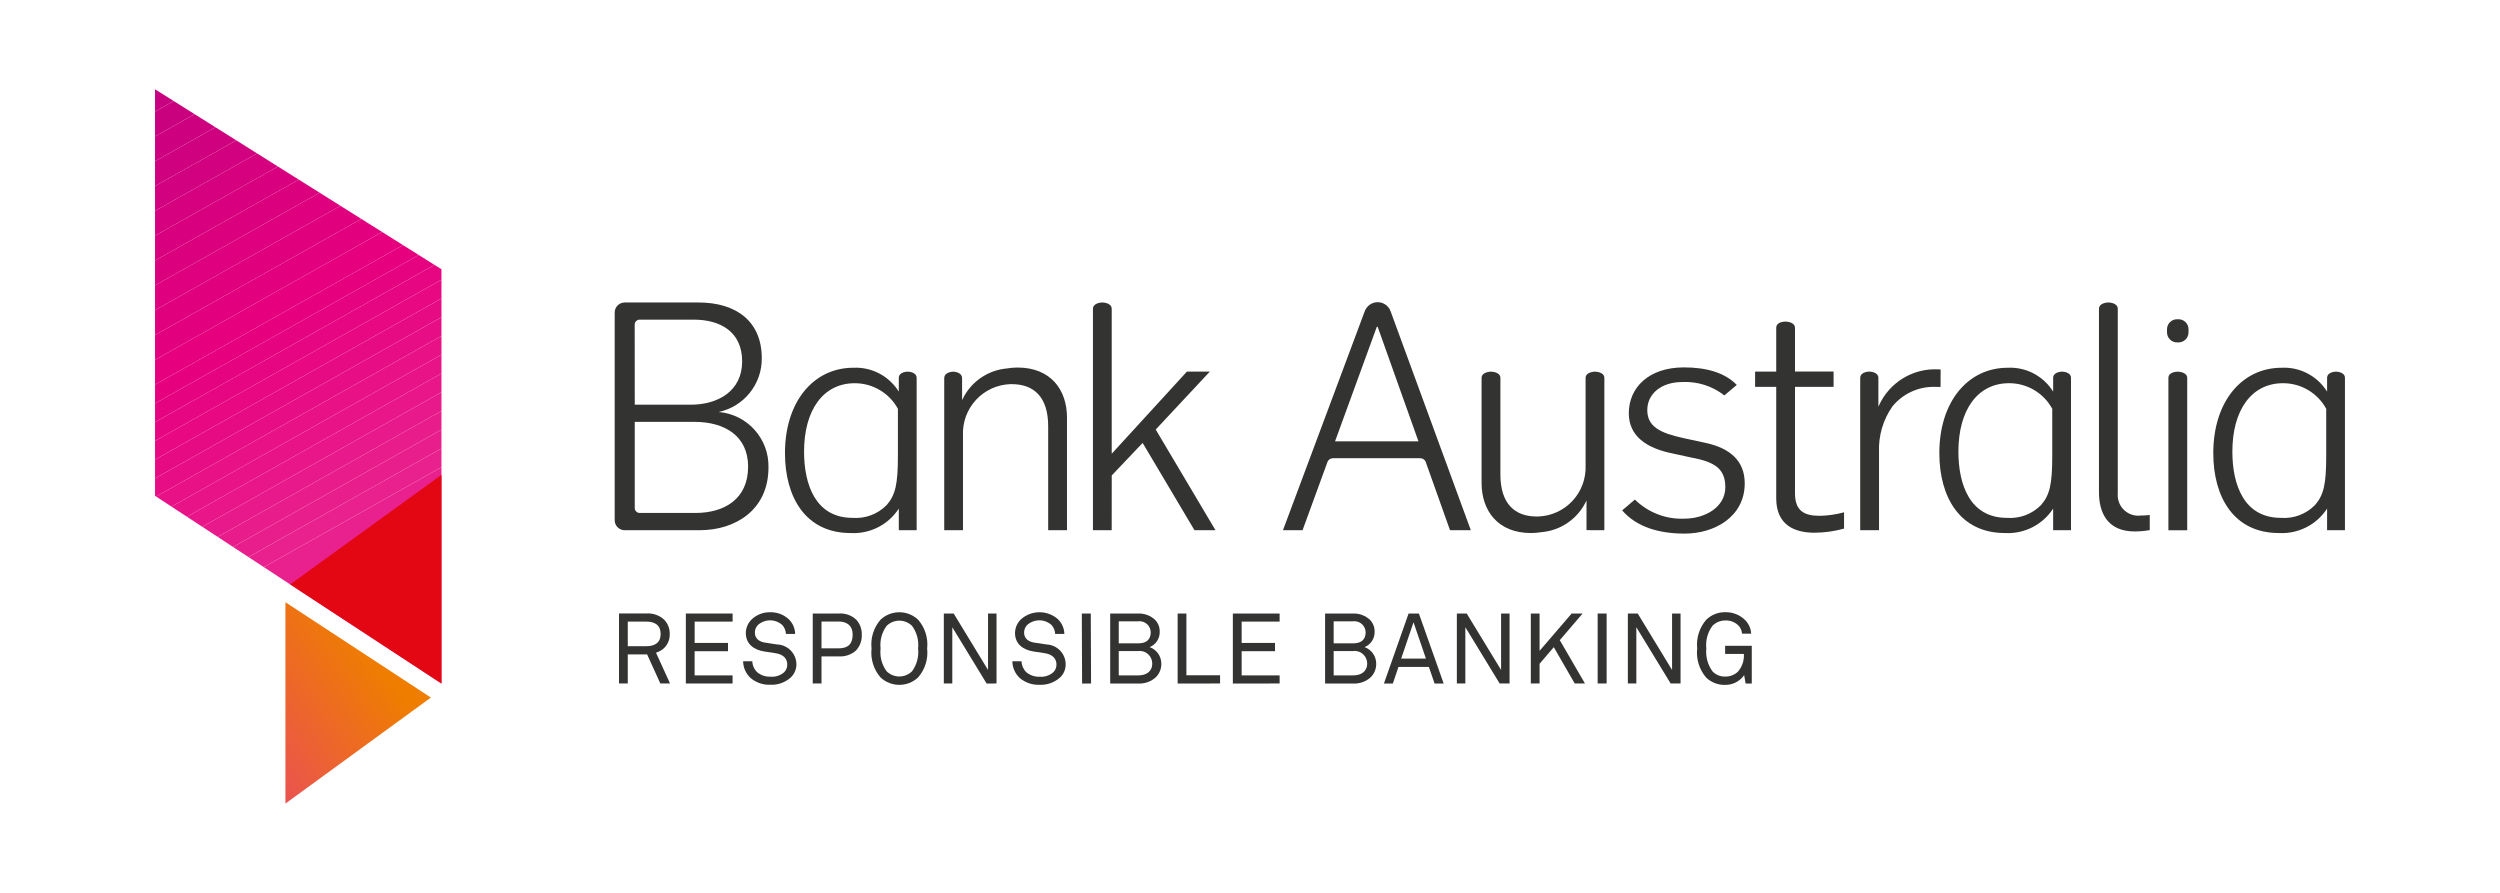
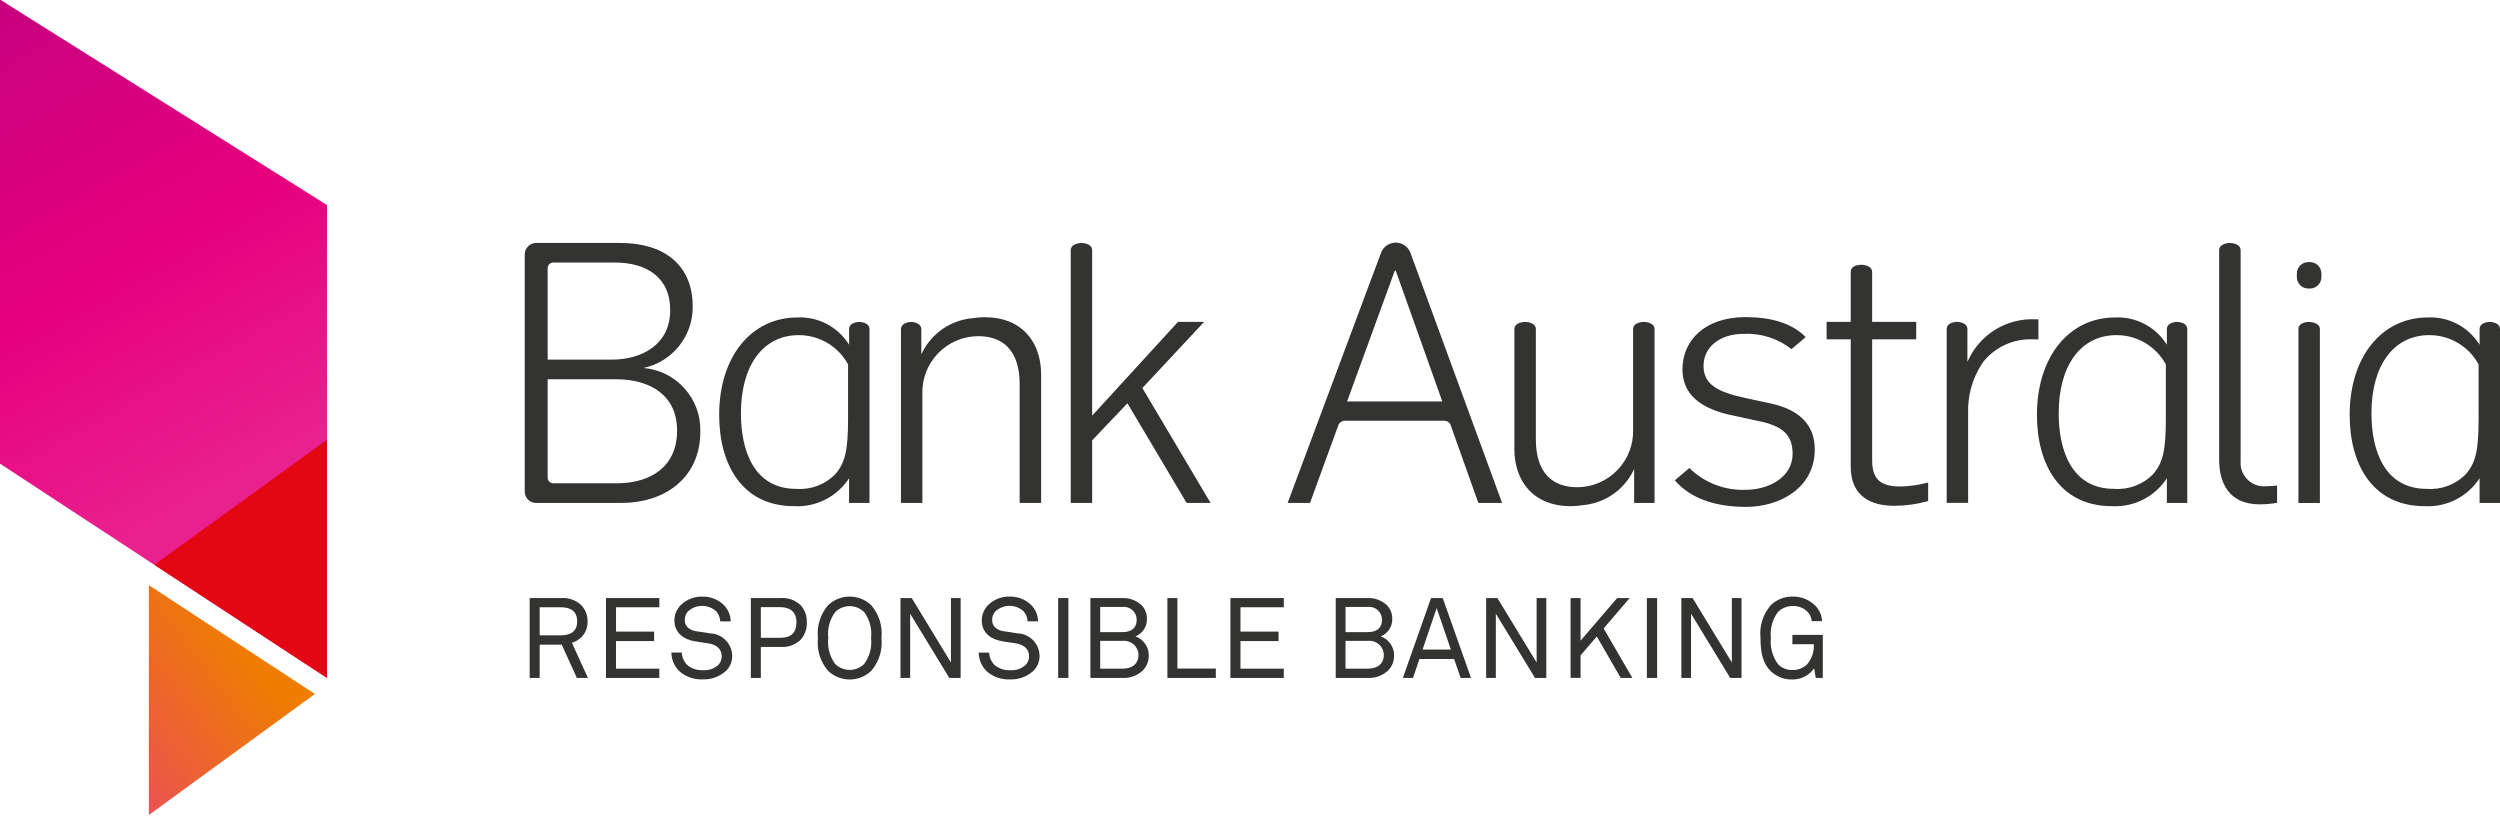
- <svg xmlns="http://www.w3.org/2000/svg" viewBox="0 0 280 100">
+ <svg xmlns="http://www.w3.org/2000/svg" viewBox="0 0 300 100">
  <defs>
-     <clipPath id="a">
-       <path d="M49.443,30.158,17.363,10V55.532l32.08,21.024Z" style="fill:none" />
-     </clipPath>
-     <linearGradient id="b" x1="40.829" y1="677.74" x2="26.184" y2="666.934" gradientTransform="matrix(1, 0, 0, -1, 0, 750)" gradientUnits="userSpaceOnUse">
+     <linearGradient id="a" x1="1308.729" y1="1457.145" x2="1259.109" y2="1492.063" gradientTransform="matrix(0, 1, -1, -0.141, 1487.416, -1046.509)" gradientUnits="userSpaceOnUse">
+       <stop offset="0" stop-color="#e9218e" />
+       <stop offset="0.45" stop-color="#e6007e" />
+       <stop offset="1" stop-color="#c7017f" />
+     </linearGradient>
+     <linearGradient id="b" x1="28.701" y1="25.898" x2="10.788" y2="12.682" gradientTransform="matrix(1, 0, 0, -1, 0, 102)" gradientUnits="userSpaceOnUse">
      <stop offset="0" stop-color="#ef7d00" />
      <stop offset="1" stop-color="#ea5153" />
    </linearGradient>
  </defs>
-   <g style="clip-path:url(#a)">
-     <polygon points="28.598 76.556 22.714 67.364 49.443 52.323 49.443 76.556 28.598 76.556" style="fill:#e9218e" />
-     <polygon points="22.714 67.364 21.725 65.821 49.443 50.224 49.443 52.323 22.714 67.364" style="fill:#e9218e" />
-     <polygon points="21.725 65.821 20.737 64.277 49.443 48.124 49.443 50.224 21.725 65.821" style="fill:#e91e8d" />
-     <polygon points="20.737 64.277 19.749 62.734 49.443 46.024 49.443 48.124 20.737 64.277" style="fill:#e91c8b" />
-     <polygon points="19.749 62.734 18.761 61.19 49.443 43.925 49.443 46.024 19.749 62.734" style="fill:#e8198a" />
-     <polygon points="18.761 61.19 17.773 59.646 49.443 41.825 49.443 43.925 18.761 61.19" style="fill:#e81689" />
-     <polygon points="17.773 59.646 17.363 59.007 17.363 57.777 49.443 39.725 49.443 41.825 17.773 59.646" style="fill:#e81387" />
-     <polygon points="17.363 55.677 49.443 37.626 49.443 39.725 17.363 57.777 17.363 55.677" style="fill:#e81186" />
-     <polygon points="17.363 53.578 49.443 35.526 49.443 37.626 17.363 55.677 17.363 53.578" style="fill:#e70e85" />
-     <polygon points="17.363 51.478 49.443 33.426 49.443 35.526 17.363 53.578 17.363 51.478" style="fill:#e70b83" />
-     <polygon points="17.363 49.378 49.443 31.326 49.443 33.426 17.363 51.478 17.363 49.378" style="fill:#e70882" />
-     <polygon points="17.363 47.279 49.443 29.227 49.443 31.326 17.363 49.378 17.363 47.279" style="fill:#e70681" />
-     <polygon points="17.363 45.179 49.443 27.127 49.443 29.227 17.363 47.279 17.363 45.179" style="fill:#e6037f" />
-     <polygon points="17.363 43.079 48.664 25.466 49.443 26.683 49.443 27.127 17.363 45.179 17.363 43.079" style="fill:#e6007e" />
-     <polygon points="17.363 40.299 47.356 23.422 48.664 25.466 17.363 43.079 17.363 40.299" style="fill:#e6007e" />
-     <polygon points="17.363 37.519 46.047 21.378 47.356 23.422 17.363 40.299 17.363 37.519" style="fill:#e3007e" />
-     <polygon points="17.363 34.739 44.739 19.334 46.047 21.378 17.363 37.519 17.363 34.739" style="fill:#e0007e" />
-     <polygon points="17.363 31.959 43.43 17.29 44.739 19.334 17.363 34.739 17.363 31.959" style="fill:#de007e" />
-     <polygon points="17.363 29.178 42.122 15.246 43.43 17.29 17.363 31.959 17.363 29.178" style="fill:#db007e" />
-     <polygon points="17.363 26.398 40.814 13.203 42.122 15.246 17.363 29.178 17.363 26.398" style="fill:#d8007e" />
-     <polygon points="17.363 23.618 39.505 11.159 40.814 13.203 17.363 26.398 17.363 23.618" style="fill:#d5017f" />
-     <polygon points="17.363 20.838 36.624 10 38.763 10 39.505 11.159 17.363 23.618 17.363 20.838" style="fill:#d2017f" />
-     <polygon points="17.363 18.058 31.683 10 36.624 10 17.363 20.838 17.363 18.058" style="fill:#cf017f" />
-     <polygon points="17.363 15.278 26.742 10 31.683 10 17.363 18.058 17.363 15.278" style="fill:#cd017f" />
-     <polygon points="17.363 12.497 21.802 10 26.742 10 17.363 15.278 17.363 12.497" style="fill:#ca017f" />
-     <polygon points="21.802 10 17.363 12.497 17.363 10 21.802 10" style="fill:#c7017f" />
-   </g>
-   <path d="M32.5,65.452,49.443,53.183V76.556Z" style="fill:#e30613" />
-   <path d="M31.968,67.45V90l16.29-11.873Z" style="fill:url(#b)" />
-   <path d="M113.969,41.164v0a7.124,7.124,0,0,0-1.176.1,6.109,6.109,0,0,0-4.966,3.4l-.073.157V42.376c0-.748-1-.748-1-.748s-1,0-1,.745V59.382h2.1V48.737a5.5,5.5,0,0,1,5.288-5.712h.181c2.429,0,4.073,1.39,4.073,4.715V59.382h2.107V46.772C119.507,43.665,117.684,41.164,113.969,41.164Z" style="fill:#333332" />
-   <path d="M243.914,41.628l0,0s-1.052-.017-1.052.706V59.387h2.106V42.335C244.966,41.635,243.914,41.628,243.914,41.628Z" style="fill:#333332" />
-   <path d="M201.04,55.242V43.33h4.322V41.613H201.04V36.74c0-.722-1.049-.722-1.049-.722-.126,0-1.054,0-1.054.715v4.884h-2.366v1.712h2.366V55.813c0,3,2.068,3.852,4.28,3.852a12.487,12.487,0,0,0,3.317-.464V57.379a11.307,11.307,0,0,1-2.712.392C202,57.775,201.04,57.169,201.04,55.242Z" style="fill:#333332" />
-   <path d="M100.665,56.964v2.418h2V42.335c0-.71-1.007-.711-1.007-.711s-.993,0-.993.711v1.524l-.148-.22a5.669,5.669,0,0,0-4.941-2.452c-4.448,0-7.659,3.783-7.659,9.56,0,4.9,2.275,8.954,7.359,8.954A6.038,6.038,0,0,0,100.665,56.964Zm-10.61-6.379c0-4.676,2.158-7.664,5.673-7.664a5.493,5.493,0,0,1,4.838,2.867v5.265c0,3.176-.279,4.383-1.254,5.508A4.838,4.838,0,0,1,95.484,58C91.343,58,90.055,54.276,90.055,50.585Z" style="fill:#333332" />
-   <path d="M124.515,53.25l3.46-3.643,5.805,9.776h2.354L129.44,48.109h0l6.062-6.491h-2.568l-8.421,9.2V34.6c0-.722-1.051-.722-1.051-.722s-1.052,0-1.052.722V59.382h2.1Z" style="fill:#333332" />
-   <path d="M230.947,41.624s-.993,0-.993.711v1.524l-.148-.22a5.669,5.669,0,0,0-4.941-2.452c-4.448,0-7.659,3.783-7.659,9.56,0,4.9,2.275,8.954,7.358,8.954a6.037,6.037,0,0,0,5.388-2.737v2.418h2V42.335C231.955,41.625,230.947,41.624,230.947,41.624ZM228.6,56.561A4.842,4.842,0,0,1,224.771,58c-4.142,0-5.43-3.727-5.43-7.418,0-4.676,2.158-7.664,5.673-7.664a5.493,5.493,0,0,1,4.838,2.867l0,5.266C229.854,54.229,229.575,55.436,228.6,56.561Z" style="fill:#333332" />
-   <path d="M237.2,55.734a2.242,2.242,0,0,1-.009-.456V34.594c0-.715-1.054-.718-1.054-.718s-1.048,0-1.053.718V55.136c0,2.207.892,4.387,4,4.387a10.5,10.5,0,0,0,1.688-.149V57.68a9.471,9.471,0,0,1-1.01.06A2.3,2.3,0,0,1,237.2,55.734Z" style="fill:#333332" />
-   <path d="M217.35,41.374h0l-.3-.006a6.893,6.893,0,0,0-6.6,4.031l-.071.14v-3.2c0-.718-1.018-.722-1.018-.722s-1.017,0-1.017.722V59.382h2.106v-8.77a8.325,8.325,0,0,1,1.483-5.069,5.927,5.927,0,0,1,4.721-2.214c.2,0,.435,0,.69.011Z" style="fill:#333332" />
-   <path d="M155.74,34.845a1.54,1.54,0,0,0-1.414-1h-.049a1.552,1.552,0,0,0-1.435,1.04l-9.151,24.5h2.195l2.811-7.7a.678.678,0,0,1,.617-.363h9.734a.668.668,0,0,1,.611.354l2.743,7.709h2.331Zm-6.215,14.584,4.669-12.8.056-.056.058.056,4.559,12.8Z" style="fill:#333332" />
-   <path d="M78.4,59.381c3.887,0,7.669-2.212,7.669-7.026a6.087,6.087,0,0,0-5.582-6.212,6.1,6.1,0,0,0,4.833-6.023c0-4.1-2.818-6.242-7.1-6.242H69.969a1.128,1.128,0,0,0-1.124,1.128V58.268a1.121,1.121,0,0,0,1.018,1.113Zm5.386-7.1v0c0,3.567-2.6,5.171-5.92,5.171H71.643a.559.559,0,0,1-.55-.52V47.25h6.7C81.114,47.25,83.79,48.784,83.79,52.279Zm-12.7-15.961a.558.558,0,0,1,.54-.519H77.7c3.03,0,5.42,1.392,5.42,4.673,0,3.353-2.747,4.851-5.742,4.851H71.093Z" style="fill:#333332" />
-   <path d="M261.628,41.624s-.993,0-.993.711v1.524l-.148-.22a5.668,5.668,0,0,0-4.94-2.452c-4.449,0-7.659,3.783-7.659,9.56,0,4.9,2.274,8.954,7.358,8.954a6.039,6.039,0,0,0,5.388-2.737v2.418h2V42.335C262.637,41.625,261.628,41.624,261.628,41.624Zm-2.343,14.937A4.84,4.84,0,0,1,255.454,58c-4.142,0-5.429-3.726-5.429-7.417,0-4.676,2.157-7.664,5.673-7.664a5.494,5.494,0,0,1,4.838,2.867l0,5.265C260.538,54.229,260.259,55.436,259.285,56.561Z" style="fill:#333332" />
-   <path d="M243.983,35.755h-.146a1.121,1.121,0,0,0-1.131,1.111v.376a1.121,1.121,0,0,0,1.131,1.108h.146a1.121,1.121,0,0,0,1.131-1.112v-.372h0A1.121,1.121,0,0,0,243.983,35.755Z" style="fill:#333332" />
-   <path d="M195.41,54.135c0-2.6-1.746-3.924-4.243-4.5v0l-2.64-.572c-2.6-.572-4.031-1.283-4.031-3.138,0-1.819,1.57-3.138,3.924-3.138a7.077,7.077,0,0,1,4.708,1.5l1.39-1.177c-1.355-1.39-3.424-1.962-5.92-1.962-3.925,0-6.172,2.247-6.172,5.137,0,2.5,1.892,3.924,5.03,4.53l1.962.428c2.461.463,3.818,1.144,3.818,3.317,0,2.282-2.32,3.531-4.6,3.531a7.449,7.449,0,0,1-5.529-2.141l-1.426,1.213c1.635,1.891,4.17,2.6,6.991,2.6C192.022,59.771,195.41,57.881,195.41,54.135Z" style="fill:#333332" />
-   <path d="M179.688,59.382V42.335c0-.709-1.046-.709-1.046-.709v0s-1.056,0-1.056.71v9.8a5.5,5.5,0,0,1-5.289,5.712h0c-.06,0-.12,0-.18,0-2.429,0-4.072-1.39-4.072-4.715V42.335c0-.709-1.055-.709-1.055-.709s-1.053,0-1.053.709V54.092c0,3.107,1.822,5.609,5.537,5.609a7.243,7.243,0,0,0,1.176-.1,6.11,6.11,0,0,0,4.966-3.4l.073-.156v3.333Z" style="fill:#333332" />
-   <path d="M93.934,68.714H91.027v7.837h.981V73.514h1.937a2.625,2.625,0,0,0,1.922-.655h0a2.427,2.427,0,0,0,.652-1.78,2.388,2.388,0,0,0-.6-1.657A2.58,2.58,0,0,0,93.934,68.714Zm-.014,3.9H92.008V69.609h1.9c.972,0,1.591.476,1.589,1.47C95.5,72.129,94.969,72.614,93.92,72.614Z" style="fill:#333332" />
-   <path d="M87.023,72.178c-.435-.066-.865-.143-1.308-.2-.585-.08-1.17-.4-1.17-1.106a1.247,1.247,0,0,1,.32-.851,2.045,2.045,0,0,1,2.774,0,1.642,1.642,0,0,1,.386.981h1.032a2.343,2.343,0,0,0-.751-1.679,2.94,2.94,0,0,0-2.034-.751,2.911,2.911,0,0,0-2.056.773,2.163,2.163,0,0,0-.685,1.547c0,1.249.916,1.9,2.089,2.078l1.238.187c.928.144,1.316.653,1.316,1.261a1.156,1.156,0,0,1-.4.917,2.054,2.054,0,0,1-1.459.453,2.21,2.21,0,0,1-1.5-.49,1.784,1.784,0,0,1-.556-1.238H83.23a2.591,2.591,0,0,0,.84,1.881,3.236,3.236,0,0,0,2.243.751,3.194,3.194,0,0,0,2.221-.785l0,0A2.035,2.035,0,0,0,89.2,74.4,2.245,2.245,0,0,0,87.023,72.178Z" style="fill:#333332" />
-   <path d="M102.835,69.411a3.075,3.075,0,0,0-4.222,0,4.231,4.231,0,0,0-1,3.226,4.235,4.235,0,0,0,1,3.228,3.075,3.075,0,0,0,4.222,0h0a4.234,4.234,0,0,0,1.007-3.227A4.233,4.233,0,0,0,102.835,69.411Zm-.685,5.769a2.027,2.027,0,0,1-2.851,0,3.615,3.615,0,0,1-.675-2.543A3.615,3.615,0,0,1,99.3,70.1a2.027,2.027,0,0,1,2.851,0v0a3.614,3.614,0,0,1,.675,2.545A3.62,3.62,0,0,1,102.15,75.18Z" style="fill:#333332" />
-   <polygon points="76.814 76.551 82.048 76.551 82.048 75.644 77.797 75.644 77.797 72.936 81.537 72.936 81.537 72.008 77.801 72.008 77.801 69.62 82.052 69.62 82.052 68.714 76.814 68.714 76.814 76.551" style="fill:#333332" />
-   <path d="M74.413,72.549A2.1,2.1,0,0,0,75.01,71a2.221,2.221,0,0,0-.619-1.591,2.644,2.644,0,0,0-1.99-.7H69.329v7.837h.982V73.289h2.165l1.481,3.262h1.086L73.472,73.1A2.231,2.231,0,0,0,74.413,72.549ZM72.4,72.372H70.311V69.62H72.4c.928,0,1.591.387,1.591,1.383S73.327,72.372,72.4,72.372Z" style="fill:#333332" />
-   <path d="M152.829,72.475a1.787,1.787,0,0,0,1.127-1.734,1.837,1.837,0,0,0-.507-1.308,2.635,2.635,0,0,0-1.912-.719H148.41v7.841h3.16a2.706,2.706,0,0,0,1.967-.719h0a2.084,2.084,0,0,0,.6-1.472A1.972,1.972,0,0,0,152.829,72.475Zm-3.458-2.884h2.166v-.007c.044-.005.088-.008.131-.009a1.263,1.263,0,0,1,1.284,1.241c0,.873-.564,1.238-1.382,1.238h-2.2Zm2.2,6.052h-2.2V72.918h2.222v-.007a.628.628,0,0,1,.106-.006h0a1.408,1.408,0,0,1,1.427,1.39C153.128,75.222,152.431,75.643,151.57,75.643Z" style="fill:#333332" />
-   <path d="M157.76,68.719,155,76.555h1l.628-1.858h3.405l.641,1.858h1.018l-2.774-7.836Zm-.828,5.045,1.382-4.068,1.39,4.068Z" style="fill:#333332" />
-   <polygon points="187.272 75.037 183.425 68.714 182.32 68.714 182.32 76.551 183.27 76.551 183.27 70.251 187.113 76.551 188.222 76.551 188.222 68.714 187.272 68.714 187.272 75.037" style="fill:#333332" />
-   <rect x="178.937" y="68.714" width="1.005" height="7.836" style="fill:#333332" />
-   <path d="M193.214,73.244h2.1a2.74,2.74,0,0,1-.674,1.99,2,2,0,0,1-1.426.542,1.911,1.911,0,0,1-1.4-.564,3.717,3.717,0,0,1-.707-2.577,3.624,3.624,0,0,1,.685-2.541,1.985,1.985,0,0,1,1.426-.6,1.922,1.922,0,0,1,1.536.619,1.474,1.474,0,0,1,.355.861h1.023a2.349,2.349,0,0,0-.675-1.525,3.055,3.055,0,0,0-2.243-.883,3,3,0,0,0-2.111.839,4.241,4.241,0,0,0-1.017,3.226A4.261,4.261,0,0,0,191.1,75.9a2.966,2.966,0,0,0,2.111.808,2.549,2.549,0,0,0,2.134-1.093l.163.939h.691V72.328h-2.984Z" style="fill:#333332" />
-   <polygon points="110.66 75.037 106.813 68.714 105.708 68.714 105.708 76.551 106.658 76.551 106.658 70.255 110.501 76.555 111.61 76.551 111.61 68.714 110.66 68.714 110.66 75.037" style="fill:#333332" />
-   <polygon points="168.121 75.037 164.273 68.714 163.168 68.714 163.168 76.551 164.119 76.551 164.119 70.251 167.961 76.551 169.071 76.551 169.071 68.714 168.121 68.714 168.121 75.037" style="fill:#333332" />
-   <polygon points="177.251 68.714 176.025 68.714 172.433 72.892 172.433 68.714 171.452 68.714 171.452 76.551 172.433 76.551 172.433 74.343 174.024 72.483 176.368 76.551 176.371 76.551 177.515 76.551 174.697 71.698 177.251 68.714" style="fill:#333332" />
-   <rect x="121.179" y="68.714" width="1.005" height="7.839" transform="translate(-0.295 0.496) rotate(-0.233)" style="fill:#333332" />
-   <polygon points="138.079 76.555 143.317 76.551 143.317 75.644 139.065 75.644 139.065 72.936 142.801 72.936 142.801 72.008 139.065 72.008 139.065 69.62 143.317 69.62 143.317 68.714 138.079 68.714 138.079 76.555" style="fill:#333332" />
-   <path d="M117.178,72.176c-.436-.066-.865-.144-1.308-.2-.585-.079-1.17-.4-1.17-1.106a1.235,1.235,0,0,1,.32-.85,2.043,2.043,0,0,1,2.774,0,1.646,1.646,0,0,1,.386.981h1.028a2.345,2.345,0,0,0-.751-1.679,3.124,3.124,0,0,0-4.091.022,2.162,2.162,0,0,0-.685,1.547c0,1.249.917,1.9,2.089,2.078l1.239.187c.928.144,1.315.653,1.315,1.261a1.154,1.154,0,0,1-.4.916,2.055,2.055,0,0,1-1.46.461,2.21,2.21,0,0,1-1.5-.49,1.784,1.784,0,0,1-.552-1.239h-1.029a2.6,2.6,0,0,0,.84,1.881,3.237,3.237,0,0,0,2.243.751,3.2,3.2,0,0,0,2.222-.785l.006,0a2.026,2.026,0,0,0,.663-1.513A2.243,2.243,0,0,0,117.178,72.176Z" style="fill:#333332" />
-   <path d="M128.761,72.475a1.787,1.787,0,0,0,1.126-1.734,1.833,1.833,0,0,0-.507-1.308,2.635,2.635,0,0,0-1.912-.719h-3.127v7.841h3.16a2.708,2.708,0,0,0,1.968-.719h0a2.084,2.084,0,0,0,.6-1.472A1.973,1.973,0,0,0,128.761,72.475ZM125.3,69.591h2.166v-.007q.066-.008.132-.009a1.262,1.262,0,0,1,1.283,1.241c0,.873-.564,1.238-1.381,1.238h-2.2Zm2.2,6.052h-2.2V72.918h2.222v-.007a.605.605,0,0,1,.1-.006h0a1.41,1.41,0,0,1,1.429,1.39C129.06,75.222,128.363,75.643,127.5,75.643Z" style="fill:#333332" />
-   <polygon points="132.877 68.714 131.896 68.714 131.896 76.555 136.648 76.551 136.648 75.633 132.877 75.633 132.877 68.714" style="fill:#333332" />
+   <path d="M39.238,24.606,0-.05V55.641L39.238,81.356Z" style="fill:url(#a)" />
+   <path d="M18.515,67.775,39.238,52.768V81.356Z" style="fill:#e30613" />
+   <path d="M17.863,70.219V97.8L37.788,83.278Z" style="fill:url(#b)" />
+   <path d="M137.084,46.562l8.187,13.79h-2.879l-7.1-11.958-4.232,4.451v7.507h-2.573V30.04c0-.879,1.286-.883,1.286-.883s1.286,0,1.286.883V49.879l10.3-11.256H144.5l-7.415,7.939ZM84.04,51.755c0,5.889-4.625,8.594-9.38,8.594H64.214a1.369,1.369,0,0,1-1.245-1.361V30.536a1.379,1.379,0,0,1,1.374-1.38h10.1c5.235,0,8.682,2.618,8.682,7.634a7.458,7.458,0,0,1-5.912,7.367A7.445,7.445,0,0,1,84.04,51.755Zm-18.323-8.6H73.4c3.664,0,7.024-1.833,7.024-5.934,0-4.013-2.924-5.715-6.63-5.715H66.378a.683.683,0,0,0-.66.634V43.16Zm15.531,8.508c0-4.275-3.273-6.152-7.33-6.152h-8.2V57.357a.684.684,0,0,0,.673.636h7.616C78.063,57.993,81.248,56.031,81.248,51.668Zm36.913-13.6a8.732,8.732,0,0,0-1.439.119,7.475,7.475,0,0,0-6.074,4.156l-.089.191V39.546c0-.915-1.223-.915-1.223-.915s-1.223,0-1.223.911V60.35h2.573V47.33a6.733,6.733,0,0,1,6.69-6.991c2.971,0,4.981,1.7,4.981,5.767V60.35h2.578V44.927C124.933,41.125,122.705,38.067,118.161,38.067ZM104.338,39.5V60.351h-2.45V57.393A7.383,7.383,0,0,1,95.3,60.74c-6.218,0-9-4.959-9-10.951,0-7.066,3.927-11.694,9.368-11.694a6.934,6.934,0,0,1,6.043,3l.181.269V39.5c0-.87,1.214-.87,1.214-.87S104.338,38.631,104.338,39.5Zm-2.571,4.223a6.719,6.719,0,0,0-5.917-3.507c-4.3,0-6.939,3.655-6.939,9.374,0,4.515,1.575,9.073,6.641,9.073a5.92,5.92,0,0,0,4.683-1.763c1.192-1.376,1.533-2.853,1.533-6.737ZM262.473,39.5V60.351h-2.45V57.393a7.383,7.383,0,0,1-6.59,3.347c-6.218,0-9-4.959-9-10.951,0-7.066,3.927-11.694,9.368-11.694a6.934,6.934,0,0,1,6.043,3l.181.269V39.5c0-.87,1.214-.87,1.214-.87S262.473,38.631,262.473,39.5ZM259.9,43.722a6.719,6.719,0,0,0-5.917-3.507c-4.3,0-6.939,3.655-6.939,9.374,0,4.515,1.575,9.073,6.641,9.073A5.92,5.92,0,0,0,258.37,56.9c1.192-1.376,1.533-2.853,1.533-6.737ZM300,39.5V60.351h-2.45V57.393a7.383,7.383,0,0,1-6.59,3.347c-6.218,0-9-4.959-9-10.951,0-7.066,3.927-11.694,9.368-11.694a6.934,6.934,0,0,1,6.043,3l.181.269V39.5c0-.87,1.214-.87,1.214-.87S300,38.631,300,39.5Zm-2.57,4.223a6.719,6.719,0,0,0-5.917-3.507c-4.3,0-6.939,3.655-6.939,9.374,0,4.515,1.575,9.073,6.641,9.073A5.92,5.92,0,0,0,295.9,56.9c1.192-1.376,1.533-2.853,1.533-6.737ZM224.659,55.287V40.717h5.287V38.622h-5.287V32.656h0c0-.883-1.283-.883-1.283-.883-.153,0-1.289,0-1.289.875v5.973h-2.894v2.095h2.894V55.985c0,3.665,2.53,4.711,5.235,4.711a15.242,15.242,0,0,0,4.057-.567V57.9a13.827,13.827,0,0,1-3.317.48C225.837,58.385,224.659,57.643,224.659,55.287ZM244.61,38.324l-.364-.007a8.432,8.432,0,0,0-8.07,4.93l-.087.172V39.505c0-.879-1.244-.883-1.244-.883s-1.244,0-1.244.883V60.348h2.575V49.623a10.179,10.179,0,0,1,1.815-6.2,7.249,7.249,0,0,1,5.774-2.708c.241,0,.532,0,.844.014V38.324Zm-75.358-7.985,11,30.013H177.4l-3.354-9.43a.819.819,0,0,0-.748-.433H161.392a.833.833,0,0,0-.755.444L157.2,60.352h-2.685l11.192-29.968h0a1.9,1.9,0,0,1,1.755-1.272h.06A1.885,1.885,0,0,1,169.252,30.339Zm3.825,17.837L167.5,32.514l-.07-.068-.069.068-5.711,15.662Zm39.506.263-3.228-.7c-3.185-.7-4.931-1.57-4.931-3.839,0-2.224,1.92-3.838,4.8-3.838a8.655,8.655,0,0,1,5.758,1.832l1.7-1.44c-1.657-1.7-4.187-2.4-7.241-2.4-4.8,0-7.549,2.748-7.549,6.283,0,3.054,2.314,4.8,6.152,5.541l2.4.523c3.011.567,4.67,1.4,4.67,4.057,0,2.792-2.837,4.319-5.629,4.319a9.107,9.107,0,0,1-6.762-2.618l-1.744,1.483c2,2.313,5.1,3.184,8.55,3.184,4.1,0,8.244-2.311,8.244-6.893,0-3.185-2.135-4.8-5.189-5.5Zm56.292,6.892v-25.3c0-.874-1.288-.878-1.288-.878s-1.282,0-1.288.878V55.157c0,2.705,1.091,5.366,4.887,5.366a12.953,12.953,0,0,0,2.065-.182V58.268a11.679,11.679,0,0,1-1.236.074A2.811,2.811,0,0,1,268.875,55.331Zm8.222-16.7s-1.286-.021-1.286.864l0,20.862h2.575V39.5C278.384,38.643,277.1,38.635,277.1,38.635Zm-1.475-5.365v-.455a1.372,1.372,0,0,1,1.384-1.36h.178a1.372,1.372,0,0,1,1.384,1.36v.455a1.372,1.372,0,0,1-1.384,1.36h-.178A1.372,1.372,0,0,1,275.622,33.27Zm-78.358,5.361s-1.292,0-1.292.868V51.477a6.733,6.733,0,0,1-6.69,6.991c-2.971,0-4.981-1.7-4.981-5.767V39.5c0-.868-1.29-.868-1.29-.868s-1.288,0-1.288.868V53.88c0,3.8,2.228,6.86,6.772,6.86a8.732,8.732,0,0,0,1.439-.119,7.475,7.475,0,0,0,6.074-4.156l.089-.191v4.075h2.447V39.5c0-.868-1.28-.868-1.28-.868Z" style="fill:#333332" />
+   <path d="M69.221,81.349,67.41,77.36H64.761v3.989h-1.2V71.765h3.757a3.231,3.231,0,0,1,2.434.852,2.715,2.715,0,0,1,.757,1.946,2.568,2.568,0,0,1-.73,1.892,2.744,2.744,0,0,1-1.151.676l1.921,4.218Zm-1.905-8.477H64.761v3.366h2.555c1.135,0,1.946-.458,1.946-1.676S68.451,72.872,67.316,72.872Zm5.4,8.477V71.765h6.407v1.108h-5.2v2.921h4.569v1.135H73.918v3.312h5.2v1.108Zm14.335-.785a3.909,3.909,0,0,1-2.717.96,3.956,3.956,0,0,1-2.744-.919,3.173,3.173,0,0,1-1.027-2.3h1.256a2.182,2.182,0,0,0,.676,1.515,2.7,2.7,0,0,0,1.838.6,2.517,2.517,0,0,0,1.784-.555,1.412,1.412,0,0,0,.488-1.121c0-.744-.474-1.366-1.609-1.542l-1.515-.229c-1.434-.216-2.555-1.014-2.555-2.542a2.645,2.645,0,0,1,.838-1.892,3.563,3.563,0,0,1,2.515-.946,3.6,3.6,0,0,1,2.488.919,2.873,2.873,0,0,1,.919,2.054H86.428a2,2,0,0,0-.472-1.2,2.5,2.5,0,0,0-3.393,0,1.519,1.519,0,0,0-.391,1.04c0,.865.715,1.256,1.431,1.353.542.067,1.067.162,1.6.243a2.745,2.745,0,0,1,2.663,2.717,2.489,2.489,0,0,1-.811,1.85Zm8.969-3.73a3.209,3.209,0,0,1-2.351.8H91.3v3.717H90.1V71.765h3.555a3.157,3.157,0,0,1,2.432.865,2.918,2.918,0,0,1,.73,2.027A2.966,2.966,0,0,1,96.02,76.834Zm-2.391-3.976H91.3v3.676h2.339c1.283,0,1.933-.593,1.933-1.879C95.575,73.44,94.817,72.858,93.629,72.858Zm10.914,7.652a3.759,3.759,0,0,1-5.164,0,5.184,5.184,0,0,1-1.229-3.948,5.18,5.18,0,0,1,1.229-3.946,3.759,3.759,0,0,1,5.164,0,5.183,5.183,0,0,1,1.231,3.946A5.176,5.176,0,0,1,104.543,80.51Zm-.838-7.056a2.48,2.48,0,0,0-3.488,0,4.426,4.426,0,0,0-.825,3.108,4.424,4.424,0,0,0,.825,3.11,2.48,2.48,0,0,0,3.488,0,4.429,4.429,0,0,0,.825-3.11A4.421,4.421,0,0,0,103.705,73.454Zm10.214,7.9-4.7-7.706v7.706h-1.162V71.765h1.351l4.706,7.733V71.765h1.162v9.584Zm10.011-.785a3.909,3.909,0,0,1-2.717.96,3.956,3.956,0,0,1-2.744-.919,3.173,3.173,0,0,1-1.027-2.3H118.7a2.182,2.182,0,0,0,.676,1.515,2.7,2.7,0,0,0,1.838.6A2.517,2.517,0,0,0,123,79.862a1.412,1.412,0,0,0,.488-1.121c0-.744-.474-1.366-1.609-1.542l-1.515-.229c-1.434-.216-2.555-1.014-2.555-2.542a2.637,2.637,0,0,1,.838-1.892,3.563,3.563,0,0,1,2.515-.946,3.6,3.6,0,0,1,2.488.919,2.873,2.873,0,0,1,.919,2.054h-1.258a2,2,0,0,0-.472-1.2,2.5,2.5,0,0,0-3.393,0,1.519,1.519,0,0,0-.391,1.04c0,.865.715,1.256,1.431,1.353.542.067,1.067.162,1.6.243a2.745,2.745,0,0,1,2.663,2.717,2.482,2.482,0,0,1-.811,1.85Zm3.05.785V71.765h1.229v9.584Zm10.139-.879a3.314,3.314,0,0,1-2.407.879h-3.865V71.765h3.825a3.215,3.215,0,0,1,2.339.879,2.247,2.247,0,0,1,.62,1.6,2.188,2.188,0,0,1-1.378,2.121,2.413,2.413,0,0,1,1.6,2.312,2.549,2.549,0,0,1-.73,1.8Zm-2.447-7.639h-2.649v3.016h2.69c1,0,1.69-.447,1.69-1.515A1.544,1.544,0,0,0,134.672,72.831Zm.068,4.07h-2.717V80.24h2.69c1.054,0,1.906-.515,1.906-1.649a1.724,1.724,0,0,0-1.879-1.69Zm5.348,4.448V71.765h1.2v8.463H145.9v1.121Zm7.562,0V71.765h6.407v1.108h-5.2v2.921h4.569v1.135h-4.569v3.312h5.2v1.108Zm18.908-.879a3.314,3.314,0,0,1-2.407.879h-3.865V71.765h3.825a3.215,3.215,0,0,1,2.339.879,2.247,2.247,0,0,1,.62,1.6,2.188,2.188,0,0,1-1.378,2.121,2.413,2.413,0,0,1,1.6,2.312,2.549,2.549,0,0,1-.73,1.8Zm-2.447-7.639h-2.649v3.016h2.69c1,0,1.69-.447,1.69-1.515A1.544,1.544,0,0,0,164.111,72.831Zm.067,4.07h-2.717V80.24h2.69c1.054,0,1.906-.515,1.906-1.649a1.723,1.723,0,0,0-1.879-1.69Zm11.1,4.448-.784-2.272h-4.164l-.769,2.272h-1.218l3.38-9.584h1.407l3.393,9.584ZM172.4,72.966l-1.69,4.975h3.393ZM184.2,81.349l-4.7-7.706v7.706h-1.162V71.765h1.351l4.706,7.733V71.765h1.162v9.584Zm10.283,0-2.867-4.975-1.946,2.272v2.7h-1.2V71.765h1.2v5.11l4.393-5.11h1.5l-3.124,3.65,3.447,5.935h-1.4Zm3.142,0V71.765h1.229v9.584Zm10,0-4.7-7.706v7.706h-1.162V71.765h1.351l4.706,7.733V71.765h1.162v9.584Zm10.267,0-.2-1.148a3.114,3.114,0,0,1-2.609,1.337,3.631,3.631,0,0,1-2.582-.987c-.973-.946-1.243-2.272-1.243-3.989a5.184,5.184,0,0,1,1.243-3.946,3.674,3.674,0,0,1,2.582-1.027,3.736,3.736,0,0,1,2.744,1.081,2.871,2.871,0,0,1,.825,1.865H217.4a1.8,1.8,0,0,0-.434-1.054,2.352,2.352,0,0,0-1.879-.757,2.433,2.433,0,0,0-1.744.73,4.435,4.435,0,0,0-.838,3.108,4.549,4.549,0,0,0,.865,3.151,2.332,2.332,0,0,0,1.717.69,2.447,2.447,0,0,0,1.744-.663,3.343,3.343,0,0,0,.825-2.434h-2.569V76.185h3.65v5.164Z" style="fill:#333332" />
</svg>
